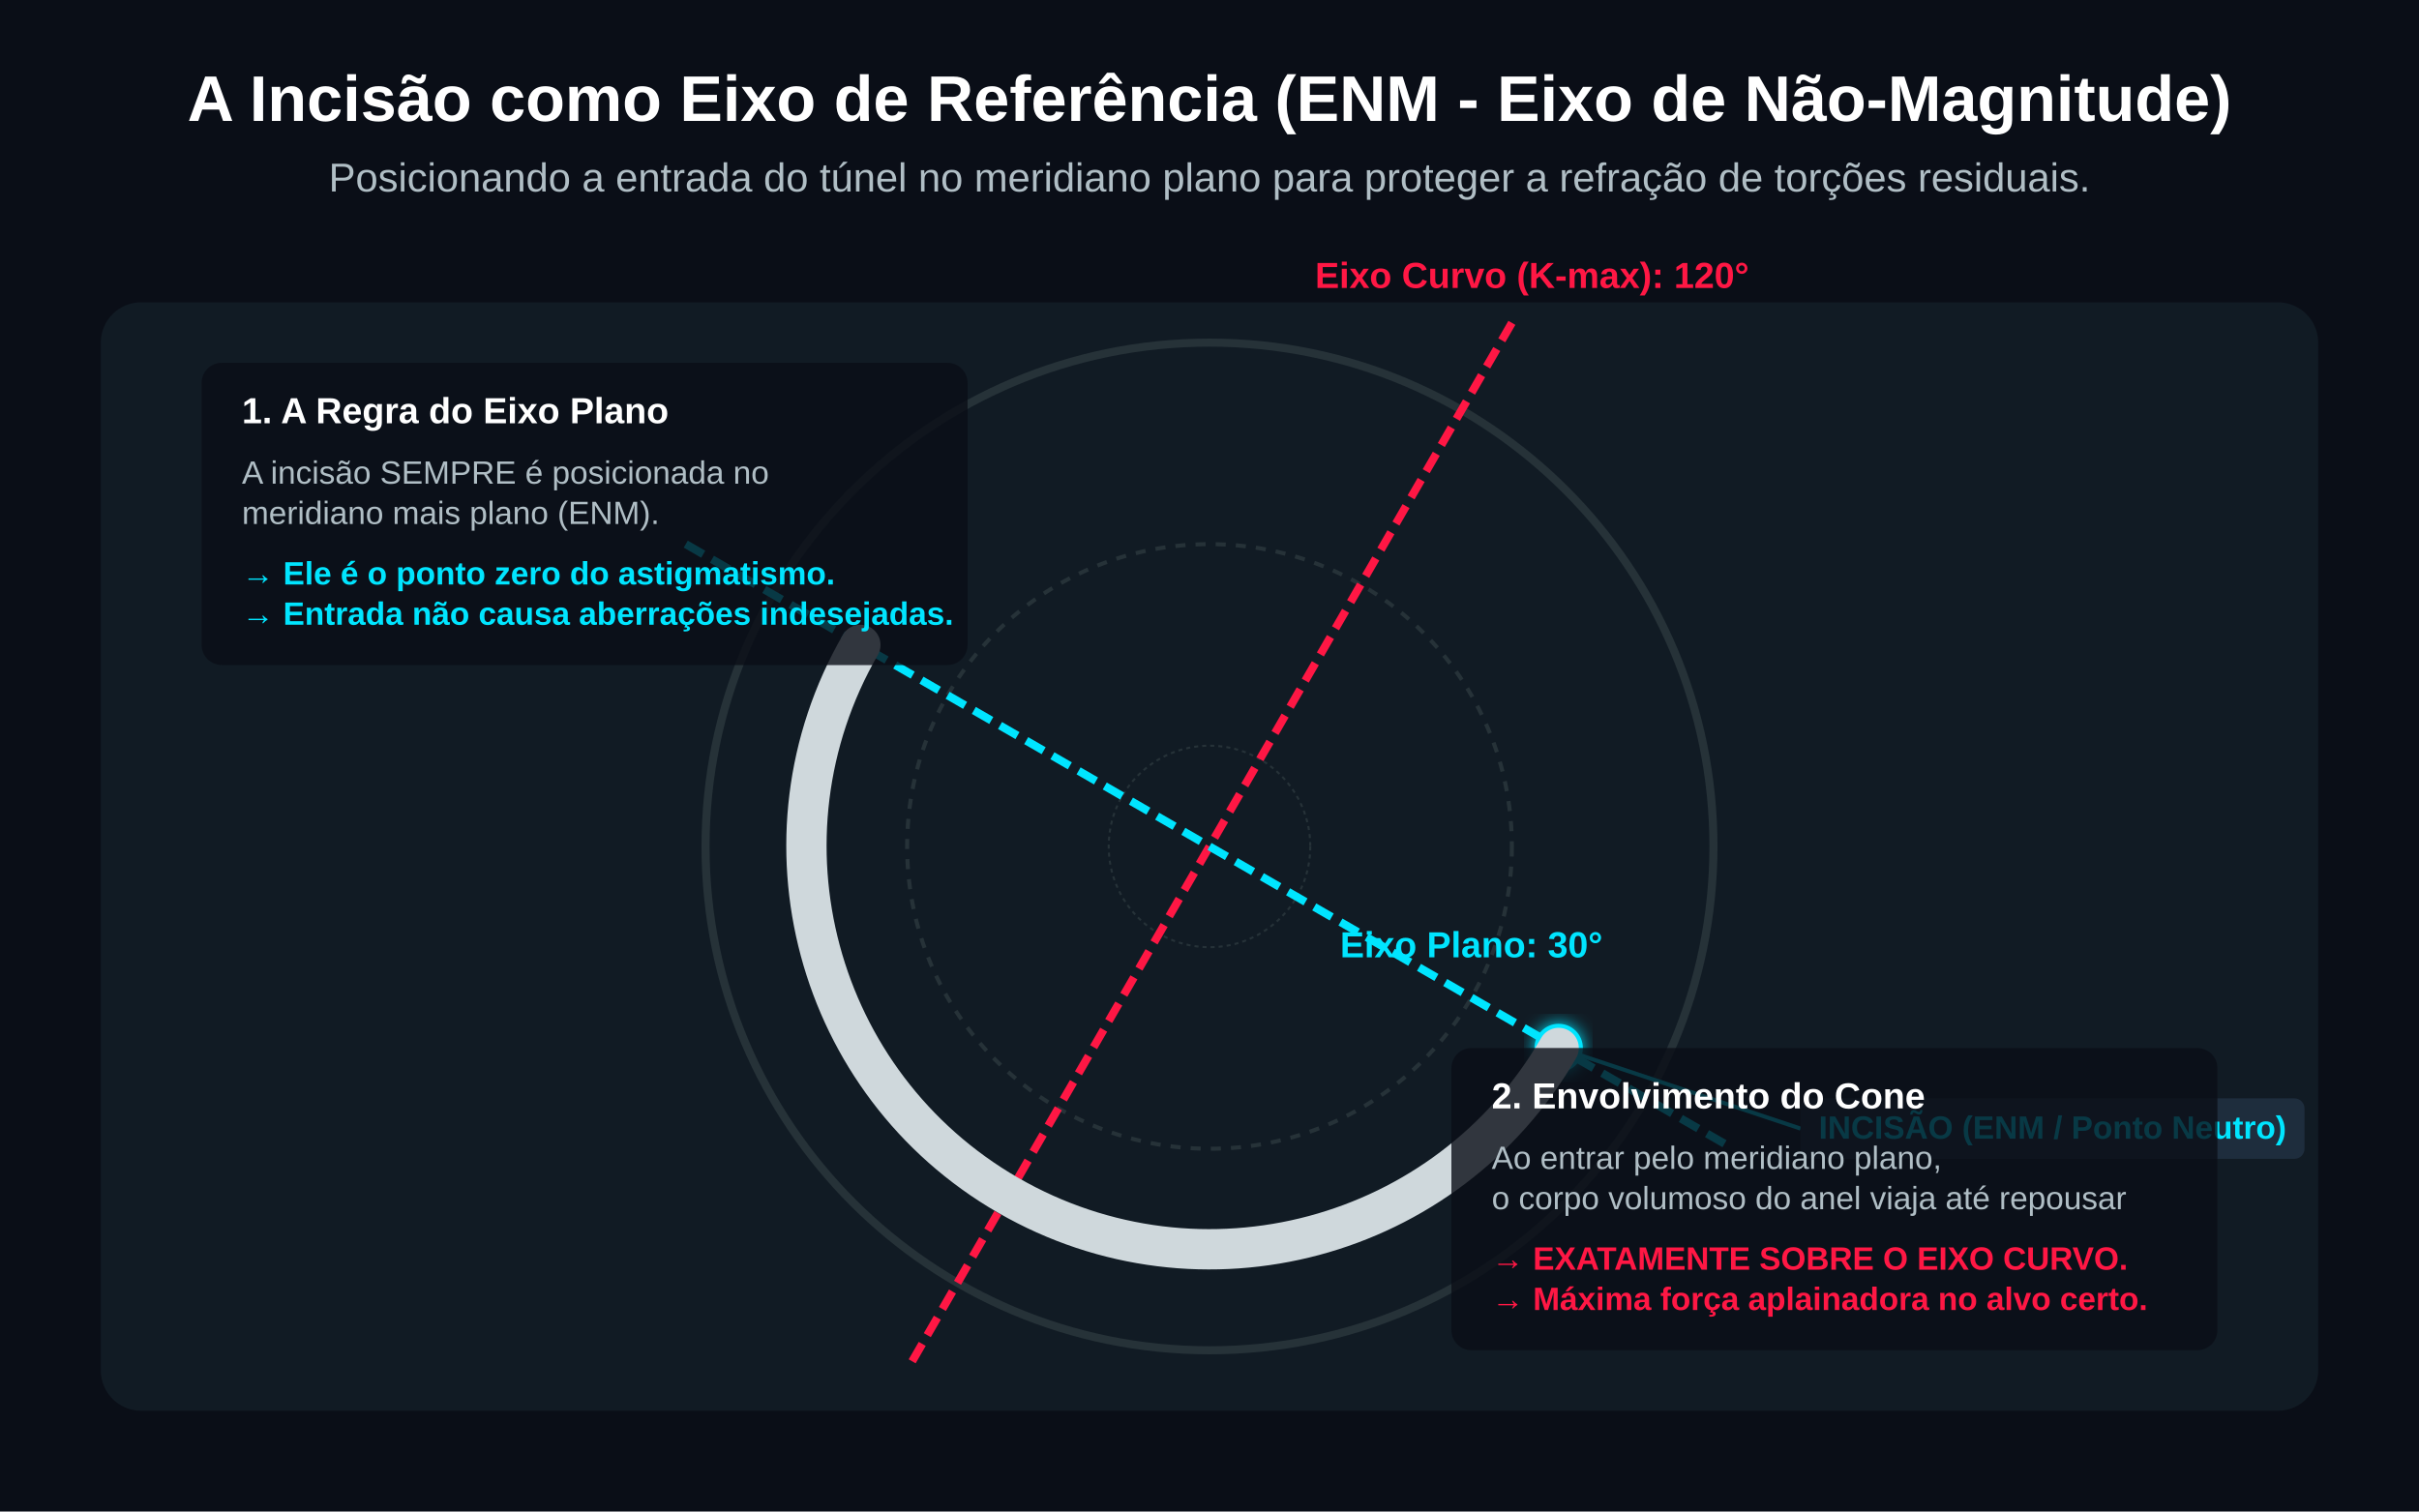
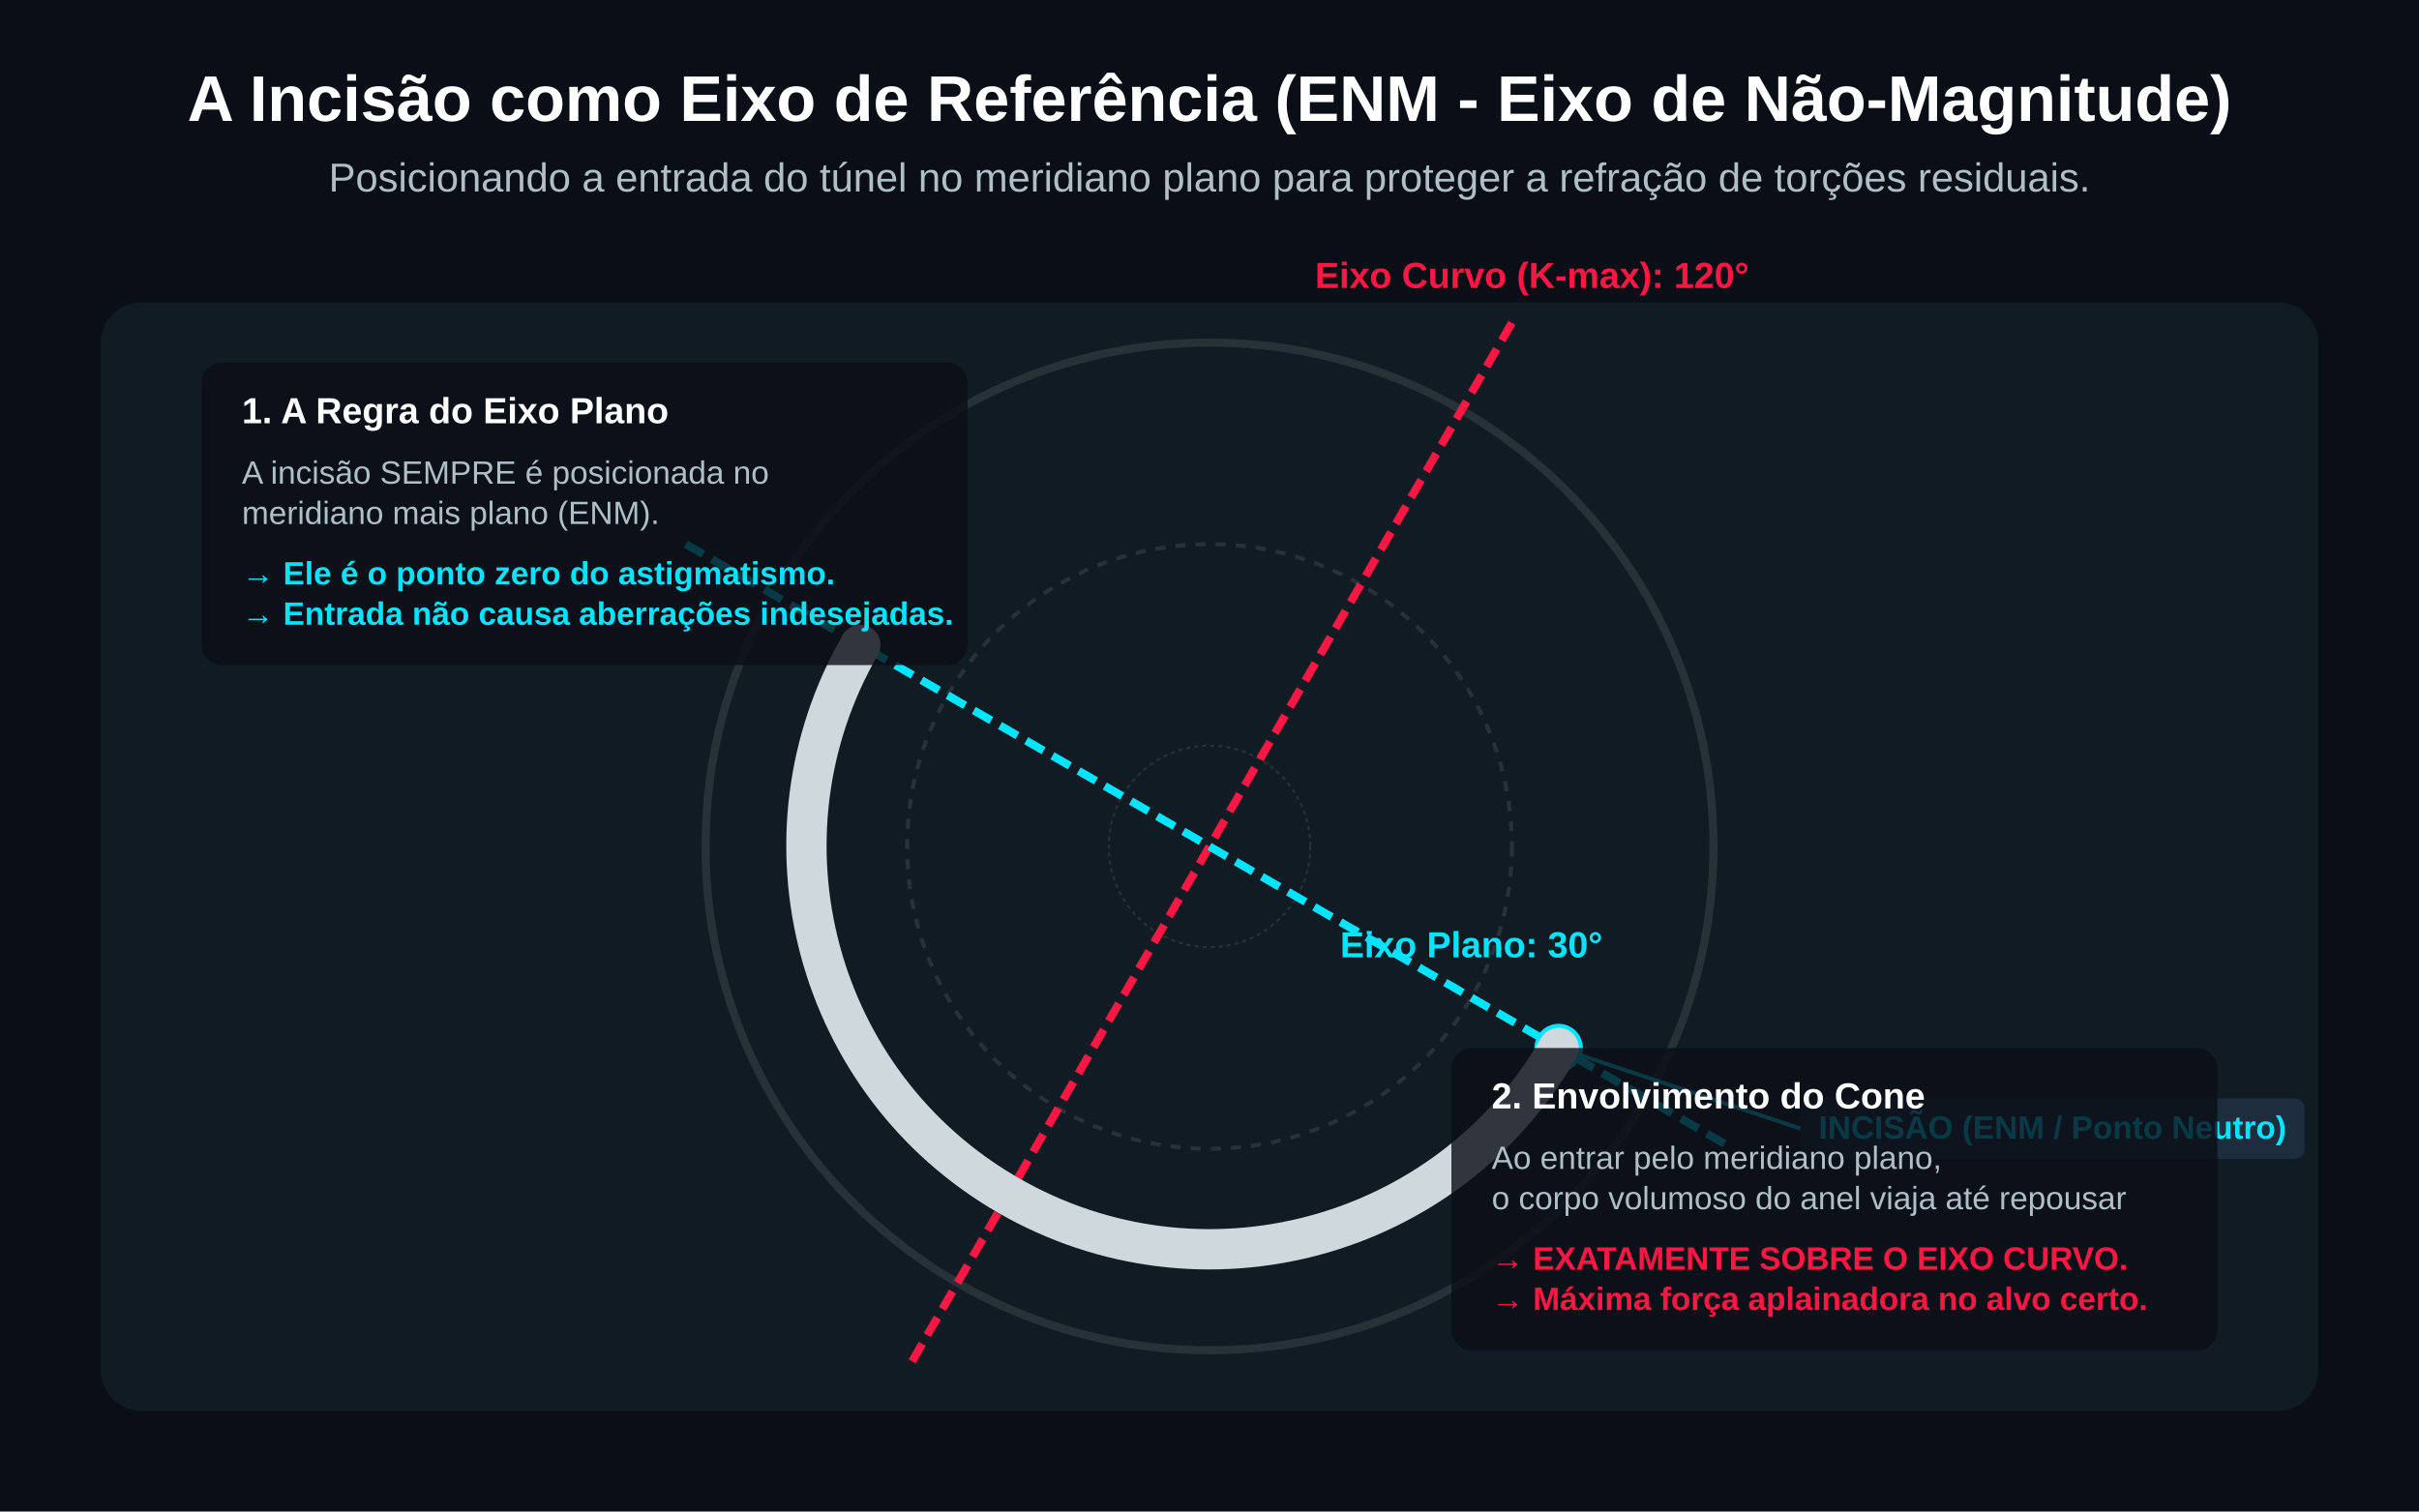
<svg xmlns="http://www.w3.org/2000/svg" viewBox="0 0 1200 750">
  <rect width="1200" height="750" fill="#0A0E17" />
  <defs>
-     <filter id="glowGreen" x="-20%" y="-20%" width="140%" height="140%">
-       <feGaussianBlur stdDeviation="4" result="blur" />
-       <feMerge>
-         <feMergeNode in="blur" />
-         <feMergeNode in="SourceGraphic" />
-       </feMerge>
-     </filter>
-   </defs>
+     
+ </defs>
  <text x="600" y="60" fill="#ffffff" font-family="Arial" font-size="32" font-weight="bold" text-anchor="middle">A Incisão como Eixo de Referência (ENM - Eixo de Não-Magnitude)</text>
  <text x="600" y="95" fill="#B0BEC5" font-family="Arial" font-size="20" text-anchor="middle">Posicionando a entrada do túnel no meridiano plano para proteger a refração de torções residuais.</text>
  <rect x="50" y="150" width="1100" height="550" rx="20" fill="#111B24" />
  <circle cx="600" cy="420" r="250" fill="none" stroke="#263238" stroke-width="4" />
  <circle cx="600" cy="420" r="150" fill="none" stroke="#263238" stroke-width="2" stroke-dasharray="5,5" />
  <circle cx="600" cy="420" r="50" fill="none" stroke="#263238" stroke-width="1" stroke-dasharray="2,2" />
  <line x1="750" y1="160.192" x2="450" y2="679.808" stroke="#ff1744" stroke-width="4" stroke-dasharray="10,5" />
  <text x="760" y="142.872" fill="#ff1744" font-family="Arial" font-size="18" font-weight="bold" text-anchor="middle">Eixo Curvo (K-max): 120°</text>
  <line x1="340.192" y1="270" x2="859.808" y2="570" stroke="#00e5ff" stroke-width="4" stroke-dasharray="10,5" />
  <text x="729.904" y="475" fill="#00e5ff" font-family="Arial" font-size="18" font-weight="bold" text-anchor="middle">Eixo Plano: 30°</text>
-   <circle cx="773.205" cy="520" r="12" fill="#00e5ff" filter="url(#glowGreen)" />
+   <circle cx="773.205" cy="520" r="12" fill="#00e5ff" />
  <line x1="773.205" y1="520" x2="893.205" y2="560" stroke="#00e5ff" stroke-width="2" />
  <rect x="893.205" y="545" width="250" height="30" rx="5" fill="#1e2d3d" />
  <text x="1018.205" y="565" fill="#00e5ff" font-family="Arial" font-size="16" font-weight="bold" text-anchor="middle">INCISÃO (ENM / Ponto Neutro)</text>
  <path d="M 773.205 520 A 200 200 0 0 1 426.795 320" fill="none" stroke="#cfd8dc" stroke-width="20" stroke-linecap="round" />
  <rect x="100" y="180" width="380" height="150" rx="10" fill="#0A0E17" opacity="0.8" />
  <text x="120" y="210" fill="#ffffff" font-family="Arial" font-size="18" font-weight="bold">1. A Regra do Eixo Plano</text>
  <text x="120" y="240" fill="#B0BEC5" font-family="Arial" font-size="16">A incisão SEMPRE é posicionada no</text>
  <text x="120" y="260" fill="#B0BEC5" font-family="Arial" font-size="16">meridiano mais plano (ENM).</text>
  <text x="120" y="290" fill="#00e5ff" font-family="Arial" font-size="16" font-weight="bold">→ Ele é o ponto zero do astigmatismo.</text>
  <text x="120" y="310" fill="#00e5ff" font-family="Arial" font-size="16" font-weight="bold">→ Entrada não causa aberrações indesejadas.</text>
  <rect x="720" y="520" width="380" height="150" rx="10" fill="#0A0E17" opacity="0.8" />
  <text x="740" y="550" fill="#ffffff" font-family="Arial" font-size="18" font-weight="bold">2. Envolvimento do Cone</text>
  <text x="740" y="580" fill="#B0BEC5" font-family="Arial" font-size="16">Ao entrar pelo meridiano plano,</text>
  <text x="740" y="600" fill="#B0BEC5" font-family="Arial" font-size="16">o corpo volumoso do anel viaja até repousar</text>
  <text x="740" y="630" fill="#ff1744" font-family="Arial" font-size="16" font-weight="bold">→ EXATAMENTE SOBRE O EIXO CURVO.</text>
  <text x="740" y="650" fill="#ff1744" font-family="Arial" font-size="16" font-weight="bold">→ Máxima força aplainadora no alvo certo.</text>
</svg>
